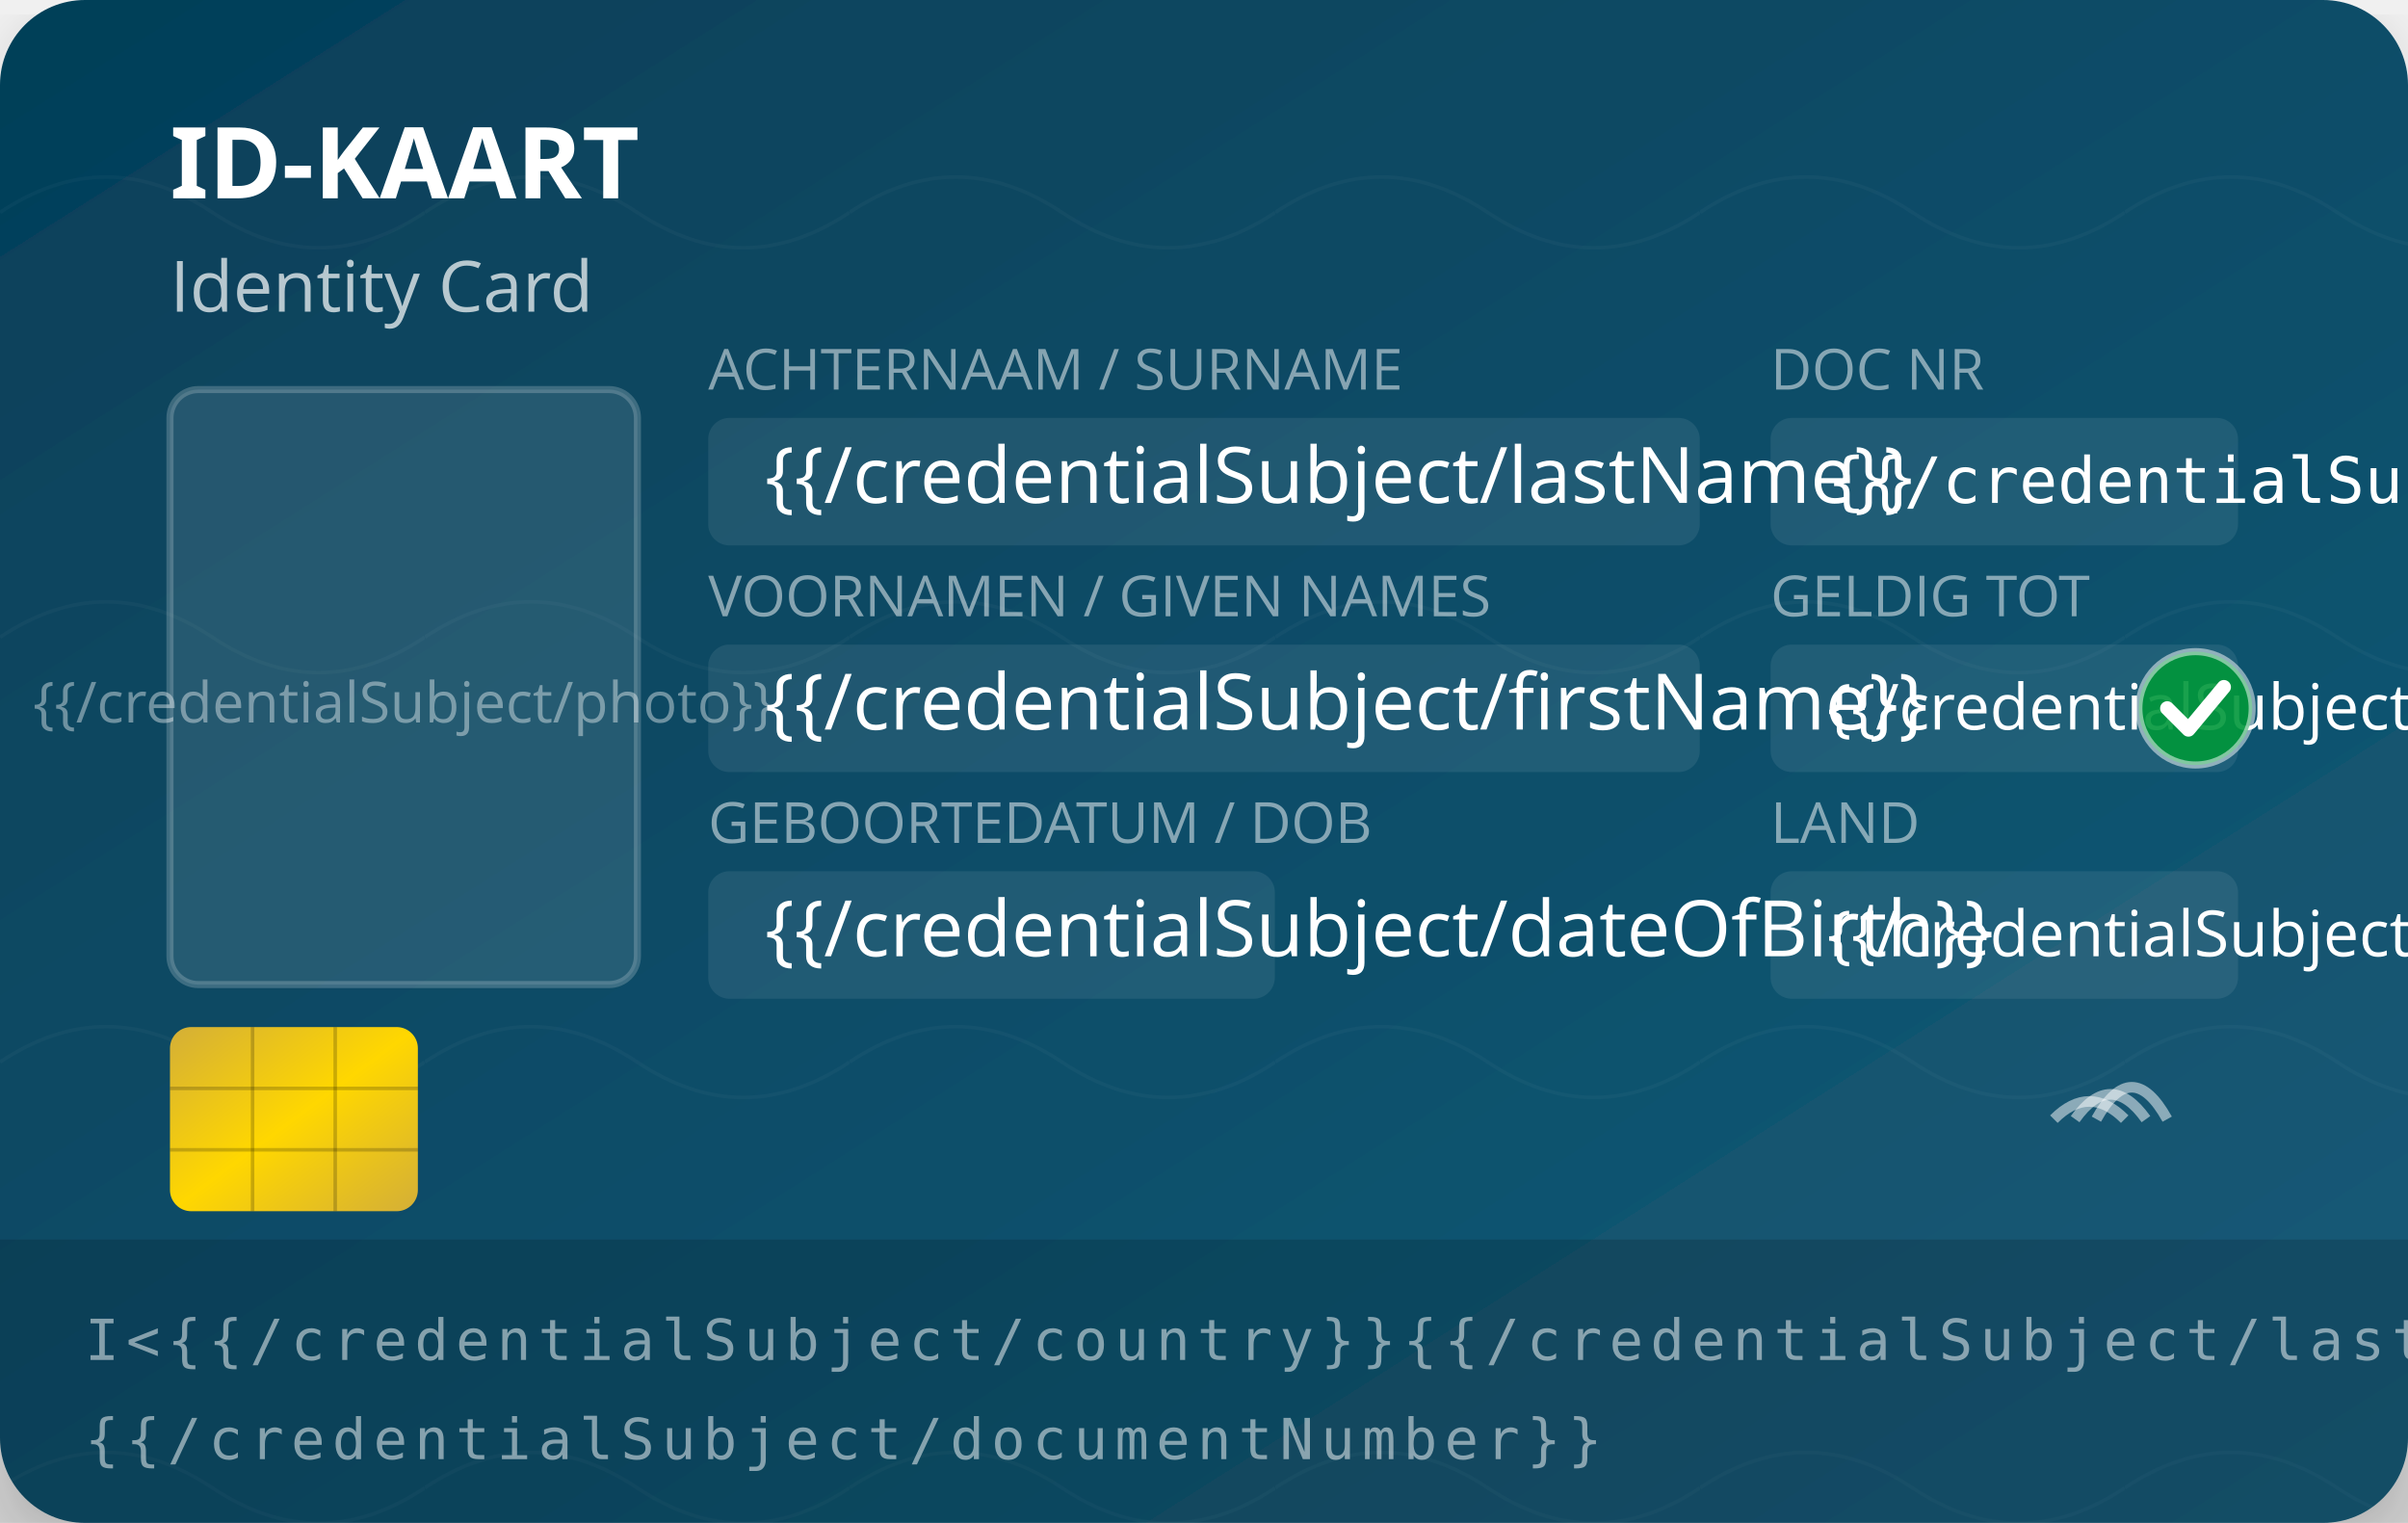
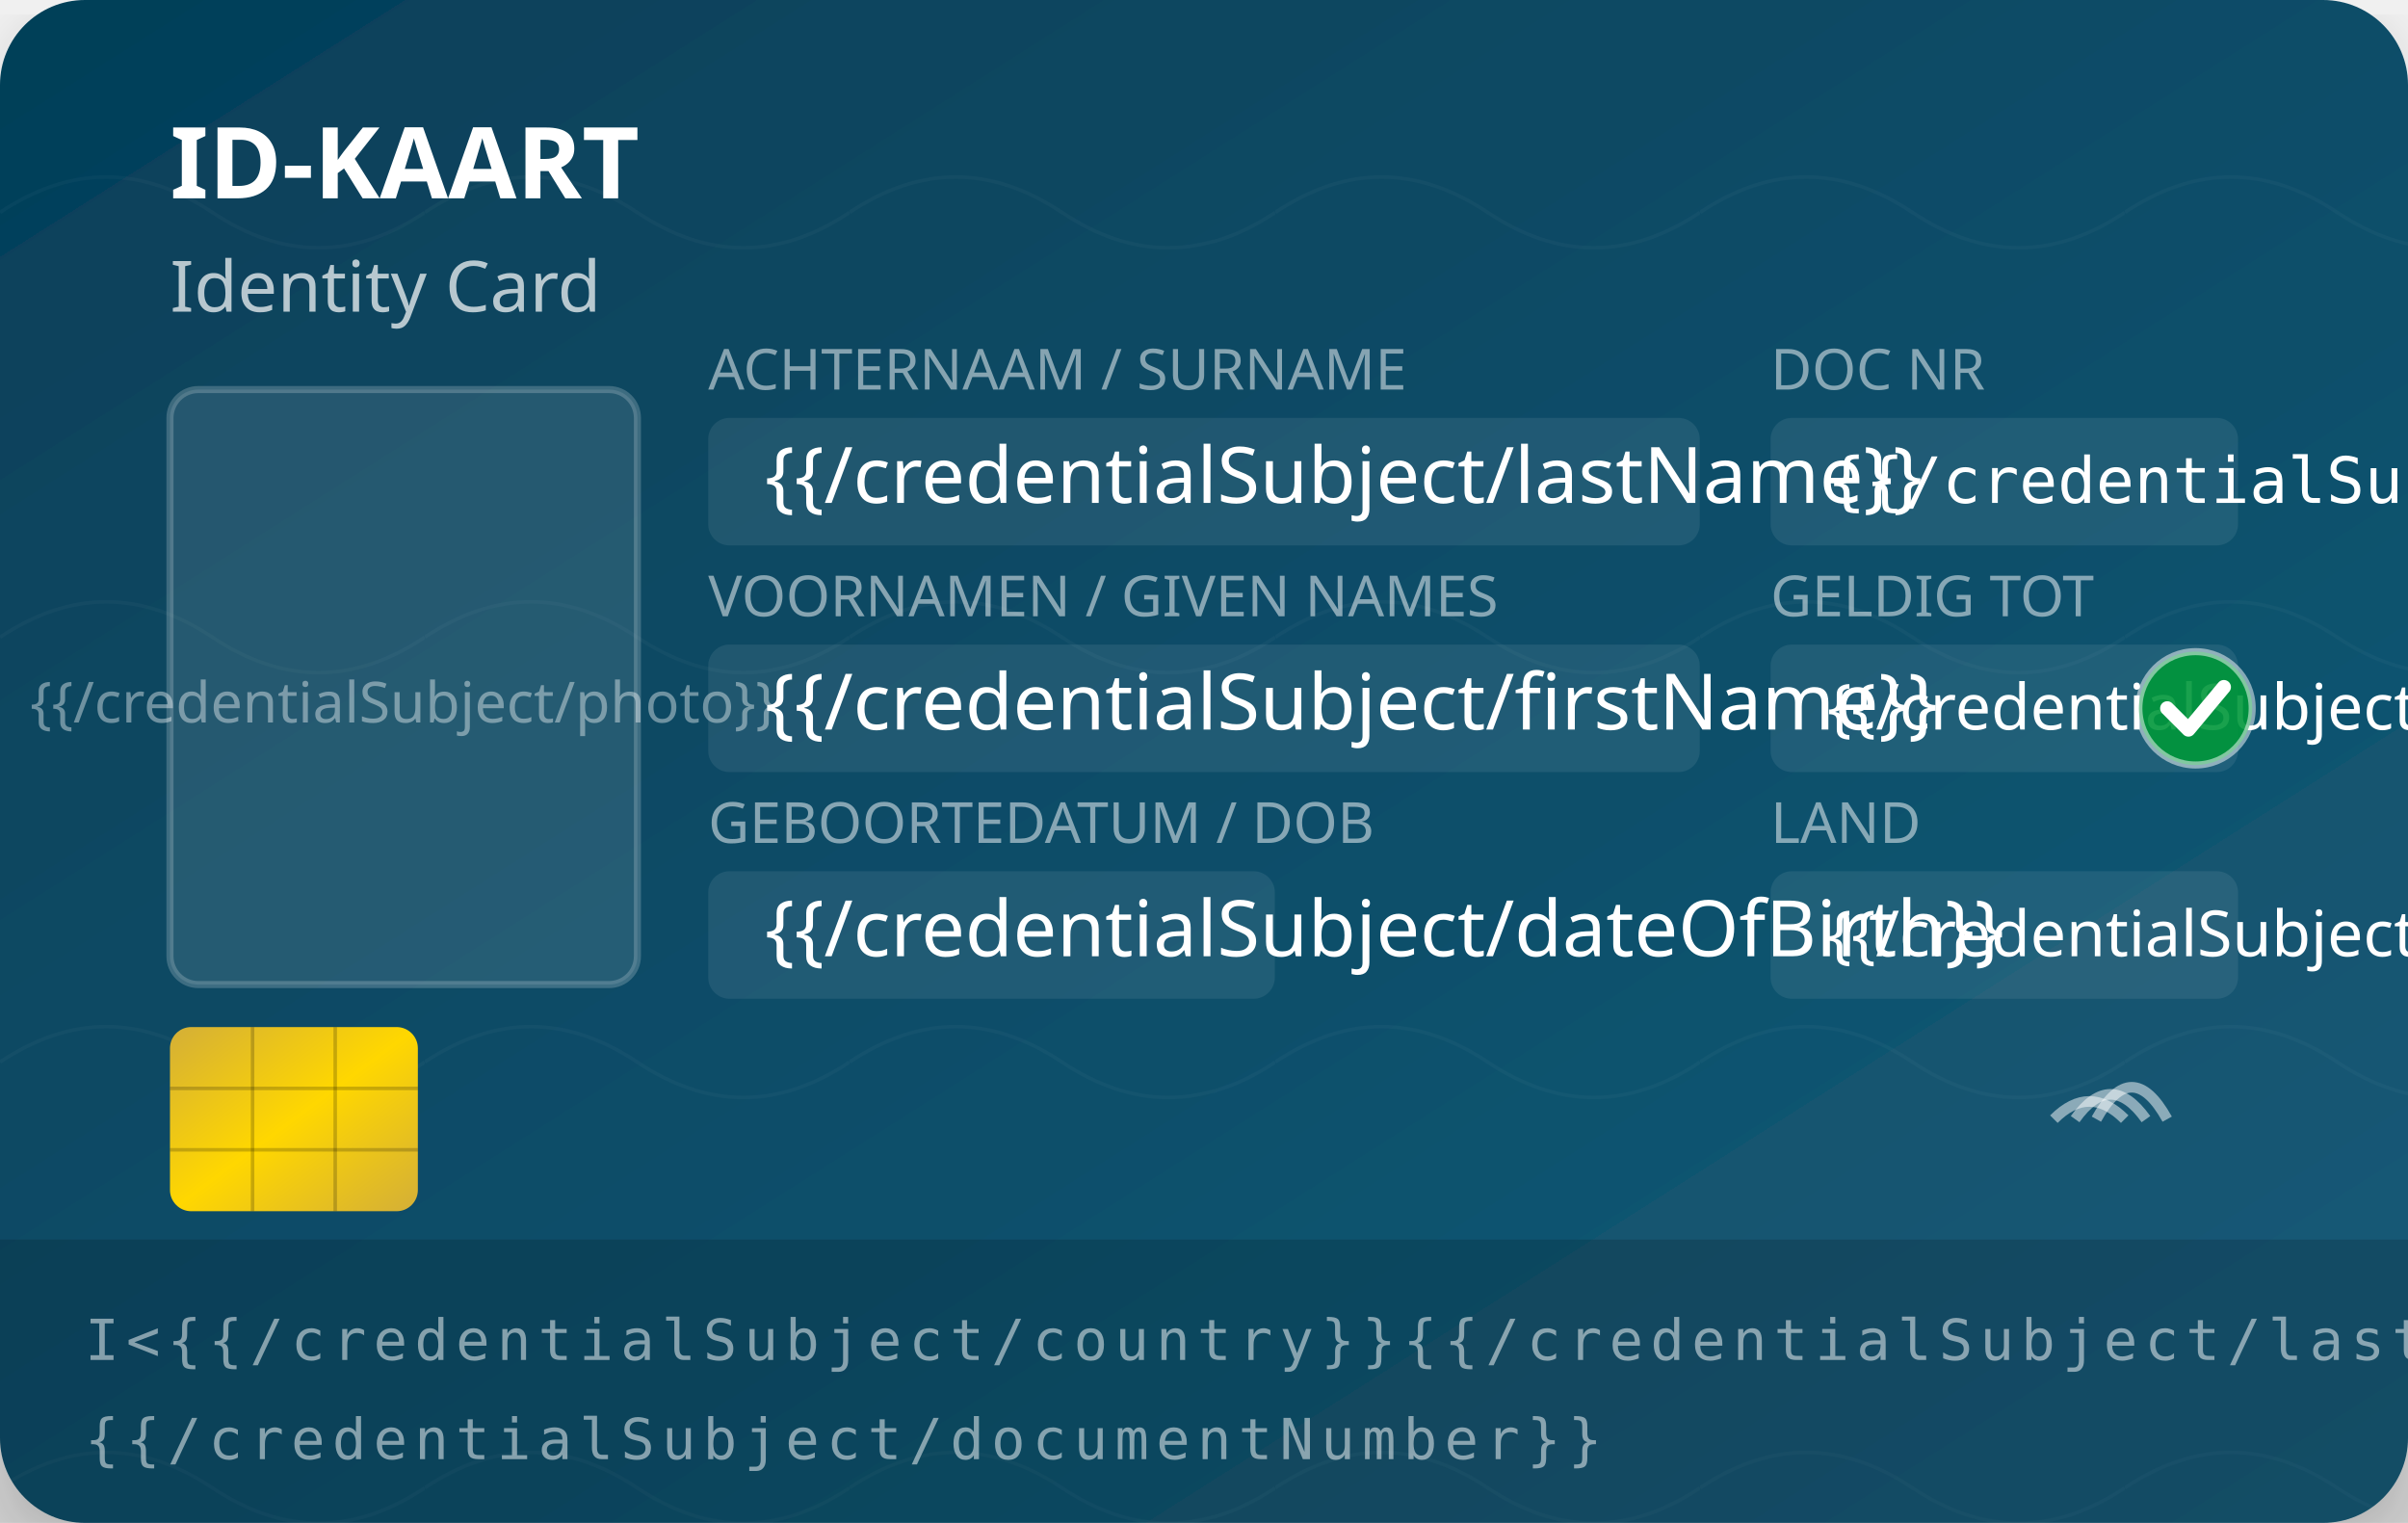
<svg xmlns="http://www.w3.org/2000/svg" viewBox="0 0 340 215" width="340" height="215">
  <defs>
    <linearGradient id="idcardGradient" x1="0%" y1="0%" x2="100%" y2="100%">
      <stop offset="0%" style="stop-color:#053F58;stop-opacity:1" />
      <stop offset="100%" style="stop-color:#165B78;stop-opacity:1" />
    </linearGradient>
    <pattern id="idcardPattern" patternUnits="userSpaceOnUse" width="60" height="60">
      <path d="M0 30 Q15 20, 30 30 T60 30" fill="none" stroke="rgba(255,255,255,0.03)" stroke-width="0.5" />
    </pattern>
    <filter id="cardShadowIdcard" x="-5%" y="-5%" width="110%" height="115%">
      <feDropShadow dx="0" dy="2" stdDeviation="4" flood-color="#000" flood-opacity="0.15" />
    </filter>
    <linearGradient id="chipGradientId" x1="0%" y1="0%" x2="100%" y2="100%">
      <stop offset="0%" style="stop-color:#D4AF37;stop-opacity:1" />
      <stop offset="50%" style="stop-color:#FFD700;stop-opacity:1" />
      <stop offset="100%" style="stop-color:#D4AF37;stop-opacity:1" />
    </linearGradient>
  </defs>
  <rect x="0" y="0" width="340" height="215" rx="12" ry="12" fill="url(#idcardGradient)" filter="url(#cardShadowIdcard)" />
  <rect x="0" y="0" width="340" height="215" rx="12" ry="12" fill="url(#idcardPattern)" />
-   <text x="24" y="28" font-family="Alexandria, sans-serif" font-size="14" font-weight="700" fill="#ffffff">ID-KAART</text>
-   <text x="24" y="44" font-family="Open Sans, sans-serif" font-size="10" fill="rgba(255,255,255,0.7)">Identity Card</text>
+   <text x="24" y="28" font-family="sans-serif" font-size="14" font-weight="700" fill="#ffffff">ID-KAART</text>
+   <text x="24" y="44" font-family="sans-serif" font-size="10" fill="rgba(255,255,255,0.7)">Identity Card</text>
  <rect x="24" y="55" width="66" height="84" rx="4" fill="rgba(255,255,255,0.1)" stroke="rgba(255,255,255,0.2)" stroke-width="1" />
-   <text x="57" y="102" font-family="Open Sans, sans-serif" font-size="8" fill="rgba(255,255,255,0.4)" text-anchor="middle">{{/credentialSubject/photo}}</text>
+   <text x="57" y="102" font-family="sans-serif" font-size="8" fill="rgba(255,255,255,0.4)" text-anchor="middle">{{/credentialSubject/photo}}</text>
  <g transform="translate(100, 55)">
-     <text x="0" y="0" font-family="Open Sans, sans-serif" font-size="8" fill="rgba(255,255,255,0.5)">ACHTERNAAM / SURNAME</text>
+     <text x="0" y="0" font-family="sans-serif" font-size="8" fill="rgba(255,255,255,0.5)">ACHTERNAAM / SURNAME</text>
    <rect x="0" y="4" width="140" height="18" rx="3" fill="rgba(255,255,255,0.08)" />
-     <text x="8" y="16" font-family="Open Sans, sans-serif" font-size="11" fill="#ffffff">{{/credentialSubject/lastName}}</text>
-     <text x="0" y="32" font-family="Open Sans, sans-serif" font-size="8" fill="rgba(255,255,255,0.5)">VOORNAMEN / GIVEN NAMES</text>
+     <text x="8" y="16" font-family="sans-serif" font-size="11" fill="#ffffff">{{/credentialSubject/lastName}}</text>
+     <text x="0" y="32" font-family="sans-serif" font-size="8" fill="rgba(255,255,255,0.5)">VOORNAMEN / GIVEN NAMES</text>
    <rect x="0" y="36" width="140" height="18" rx="3" fill="rgba(255,255,255,0.08)" />
-     <text x="8" y="48" font-family="Open Sans, sans-serif" font-size="11" fill="#ffffff">{{/credentialSubject/firstName}}</text>
-     <text x="0" y="64" font-family="Open Sans, sans-serif" font-size="8" fill="rgba(255,255,255,0.5)">GEBOORTEDATUM / DOB</text>
+     <text x="8" y="48" font-family="sans-serif" font-size="11" fill="#ffffff">{{/credentialSubject/firstName}}</text>
+     <text x="0" y="64" font-family="sans-serif" font-size="8" fill="rgba(255,255,255,0.5)">GEBOORTEDATUM / DOB</text>
    <rect x="0" y="68" width="80" height="18" rx="3" fill="rgba(255,255,255,0.08)" />
-     <text x="8" y="80" font-family="Open Sans, sans-serif" font-size="11" fill="#ffffff">{{/credentialSubject/dateOfBirth}}</text>
+     <text x="8" y="80" font-family="sans-serif" font-size="11" fill="#ffffff">{{/credentialSubject/dateOfBirth}}</text>
  </g>
  <g transform="translate(250, 55)">
-     <text x="0" y="0" font-family="Open Sans, sans-serif" font-size="8" fill="rgba(255,255,255,0.5)">DOC NR</text>
+     <text x="0" y="0" font-family="sans-serif" font-size="8" fill="rgba(255,255,255,0.5)">DOC NR</text>
    <rect x="0" y="4" width="66" height="18" rx="3" fill="rgba(255,255,255,0.08)" />
    <text x="8" y="16" font-family="monospace" font-size="9" fill="#ffffff">{{/credentialSubject/documentNumber}}</text>
-     <text x="0" y="32" font-family="Open Sans, sans-serif" font-size="8" fill="rgba(255,255,255,0.5)">GELDIG TOT</text>
+     <text x="0" y="32" font-family="sans-serif" font-size="8" fill="rgba(255,255,255,0.5)">GELDIG TOT</text>
    <rect x="0" y="36" width="66" height="18" rx="3" fill="rgba(255,255,255,0.08)" />
-     <text x="8" y="48" font-family="Open Sans, sans-serif" font-size="9" fill="#ffffff">{{/credentialSubject/dateOfExpiry}}</text>
-     <text x="0" y="64" font-family="Open Sans, sans-serif" font-size="8" fill="rgba(255,255,255,0.5)">LAND</text>
+     <text x="8" y="48" font-family="sans-serif" font-size="9" fill="#ffffff">{{/credentialSubject/dateOfExpiry}}</text>
+     <text x="0" y="64" font-family="sans-serif" font-size="8" fill="rgba(255,255,255,0.5)">LAND</text>
    <rect x="0" y="68" width="66" height="18" rx="3" fill="rgba(255,255,255,0.08)" />
-     <text x="8" y="80" font-family="Open Sans, sans-serif" font-size="9" fill="#ffffff">{{/credentialSubject/country}}</text>
+     <text x="8" y="80" font-family="sans-serif" font-size="9" fill="#ffffff">{{/credentialSubject/country}}</text>
  </g>
  <g transform="translate(24, 145)">
    <rect width="35" height="26" rx="3" fill="url(#chipGradientId)" />
    <line x1="0" y1="8.66" x2="35" y2="8.66" stroke="rgba(0,0,0,0.2)" stroke-width="0.5" />
    <line x1="0" y1="17.33" x2="35" y2="17.33" stroke="rgba(0,0,0,0.2)" stroke-width="0.5" />
    <line x1="11.66" y1="0" x2="11.66" y2="26" stroke="rgba(0,0,0,0.2)" stroke-width="0.5" />
    <line x1="23.33" y1="0" x2="23.33" y2="26" stroke="rgba(0,0,0,0.2)" stroke-width="0.5" />
  </g>
  <rect x="0" y="175" width="340" height="40" fill="rgba(0,0,0,0.15)" />
  <text x="12" y="192" font-family="monospace" font-size="8" fill="rgba(255,255,255,0.5)" letter-spacing="1">I&lt;{{/credentialSubject/country}}{{/credentialSubject/lastName}}&lt;&lt;{{/credentialSubject/firstName}}</text>
  <text x="12" y="206" font-family="monospace" font-size="8" fill="rgba(255,255,255,0.5)" letter-spacing="1">{{/credentialSubject/documentNumber}}</text>
  <g transform="translate(290, 145)">
    <path d="M0 13 Q5 8, 10 13" stroke="rgba(255,255,255,0.5)" stroke-width="1.5" fill="none" />
    <path d="M3 13 Q8 6, 13 13" stroke="rgba(255,255,255,0.5)" stroke-width="1.5" fill="none" />
    <path d="M6 13 Q11 4, 16 13" stroke="rgba(255,255,255,0.5)" stroke-width="1.5" fill="none" />
  </g>
  <circle cx="310" cy="100" r="8" fill="rgba(0,151,58,0.9)" stroke="rgba(255,255,255,0.5)" stroke-width="1" />
  <path d="M306 100 L309 103 L314 97" stroke="white" stroke-width="2" fill="none" stroke-linecap="round" stroke-linejoin="round" />
</svg>
